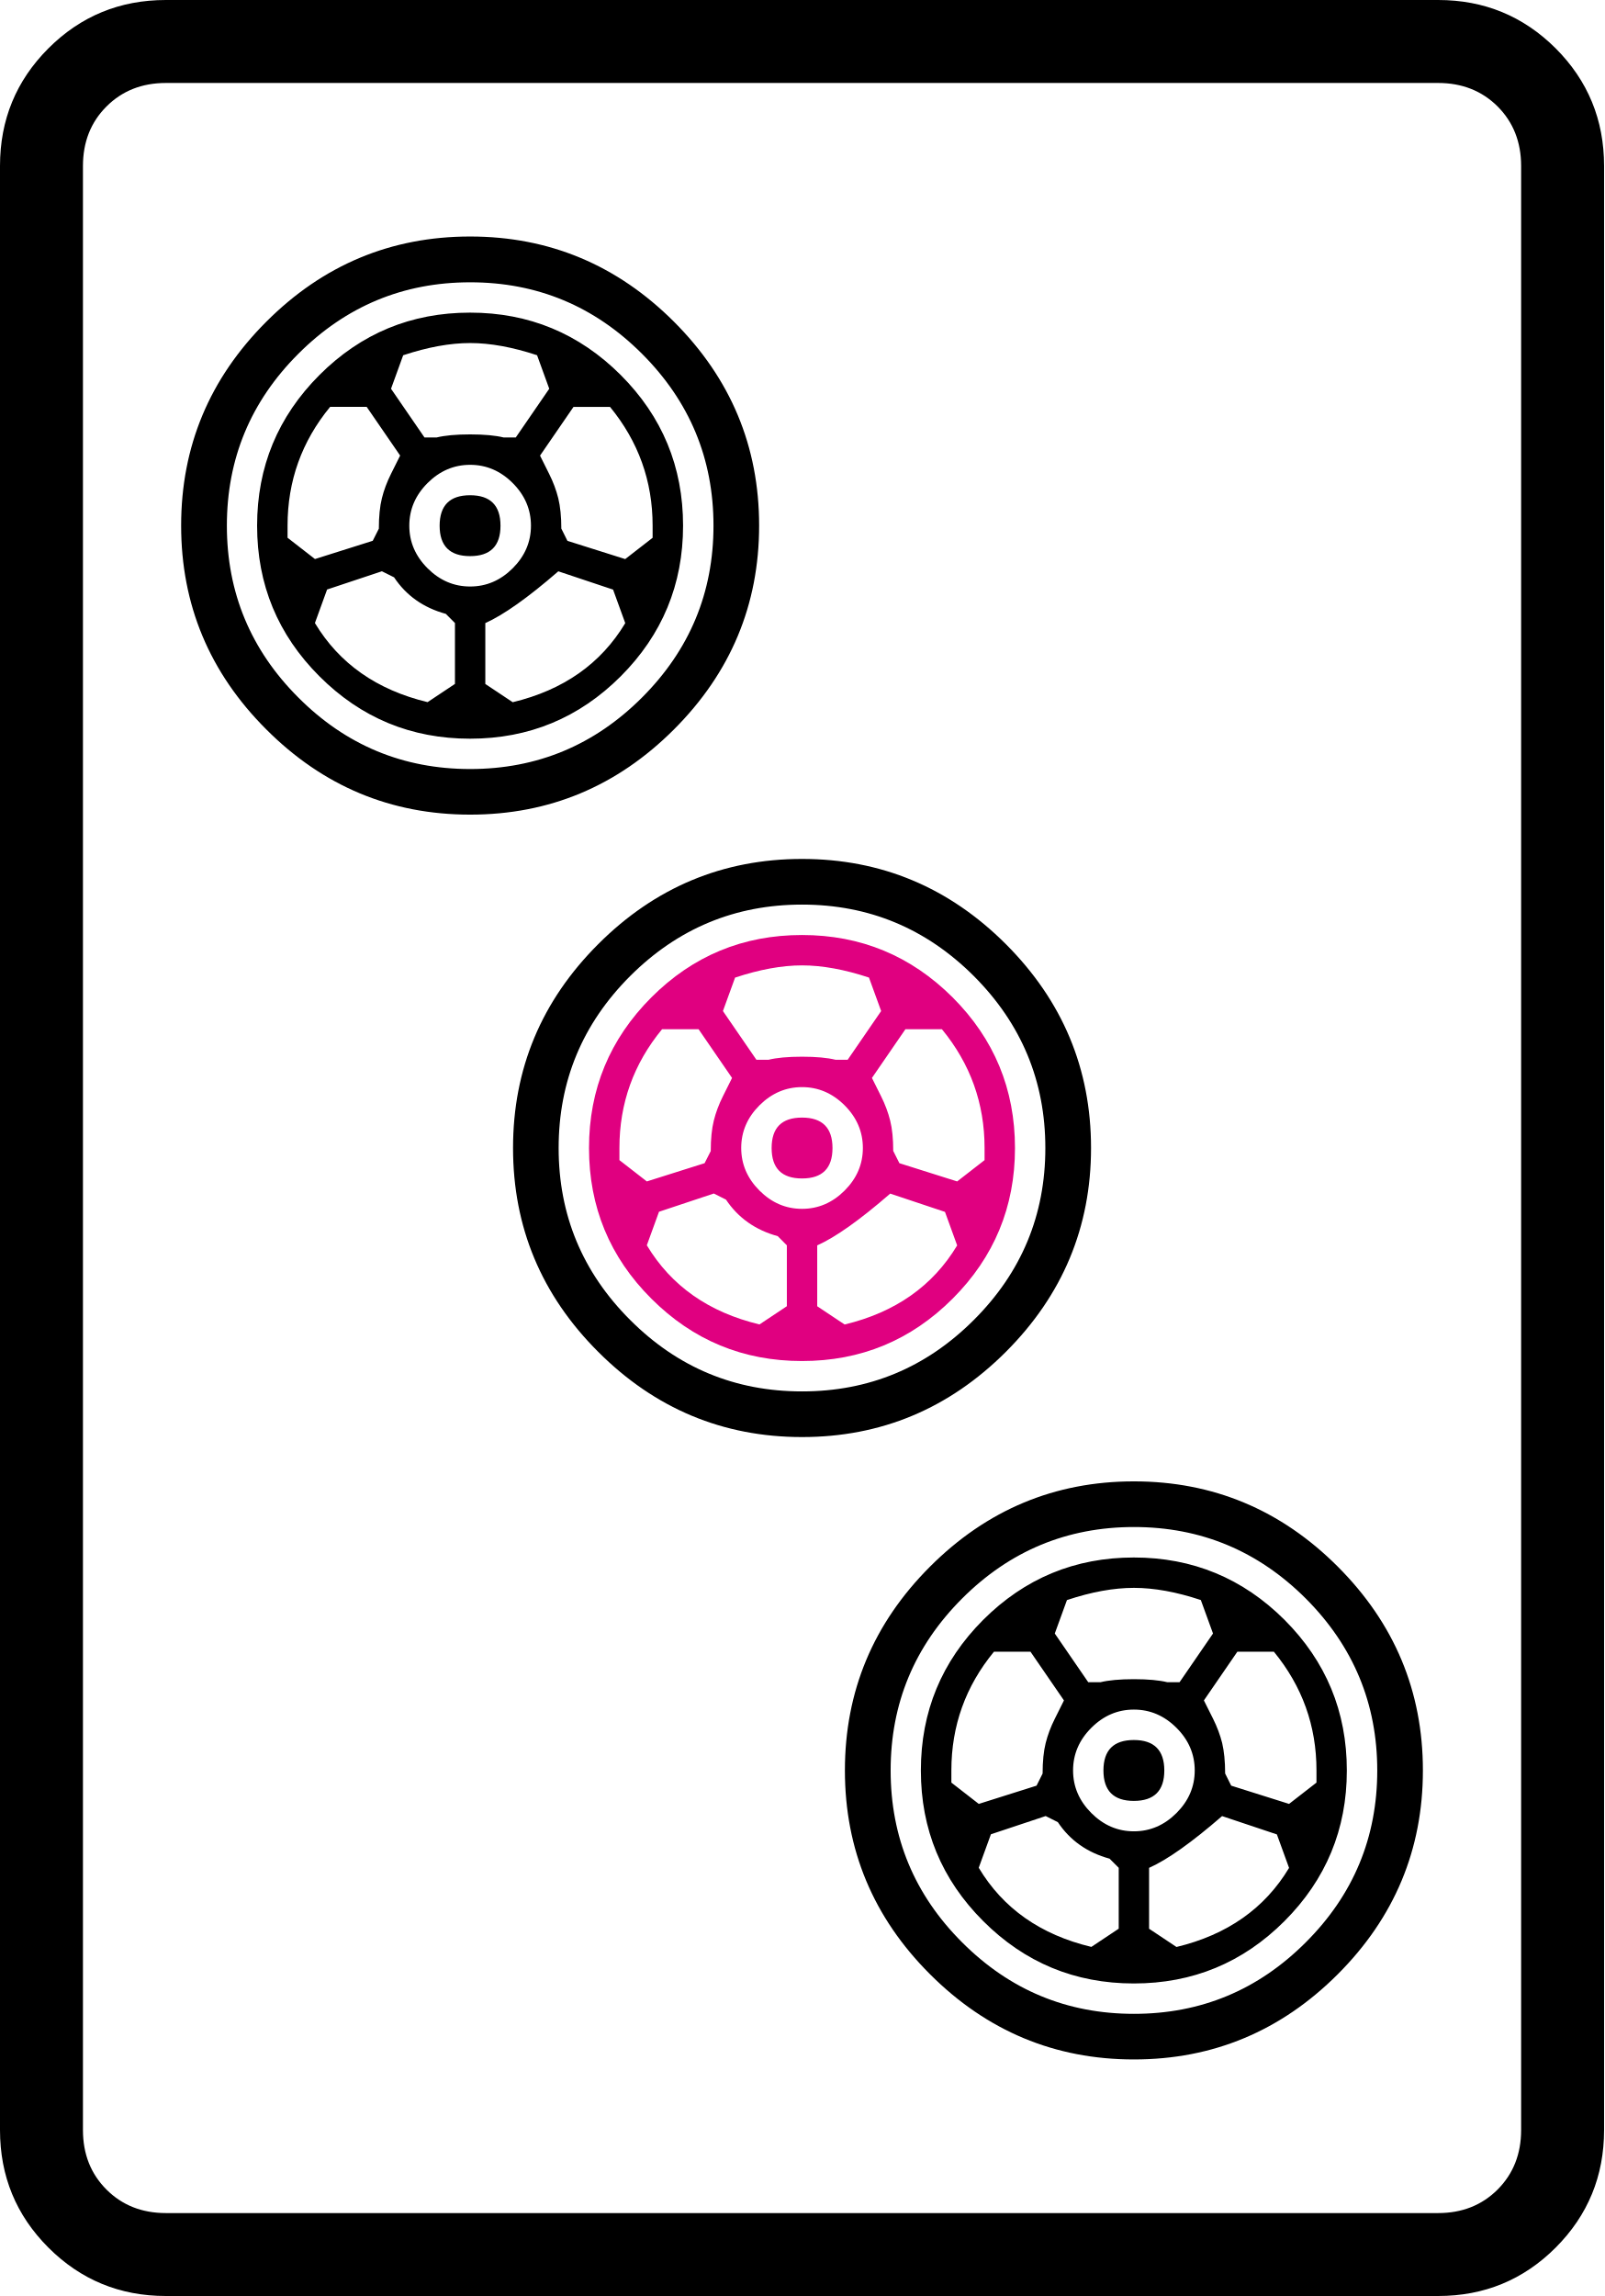
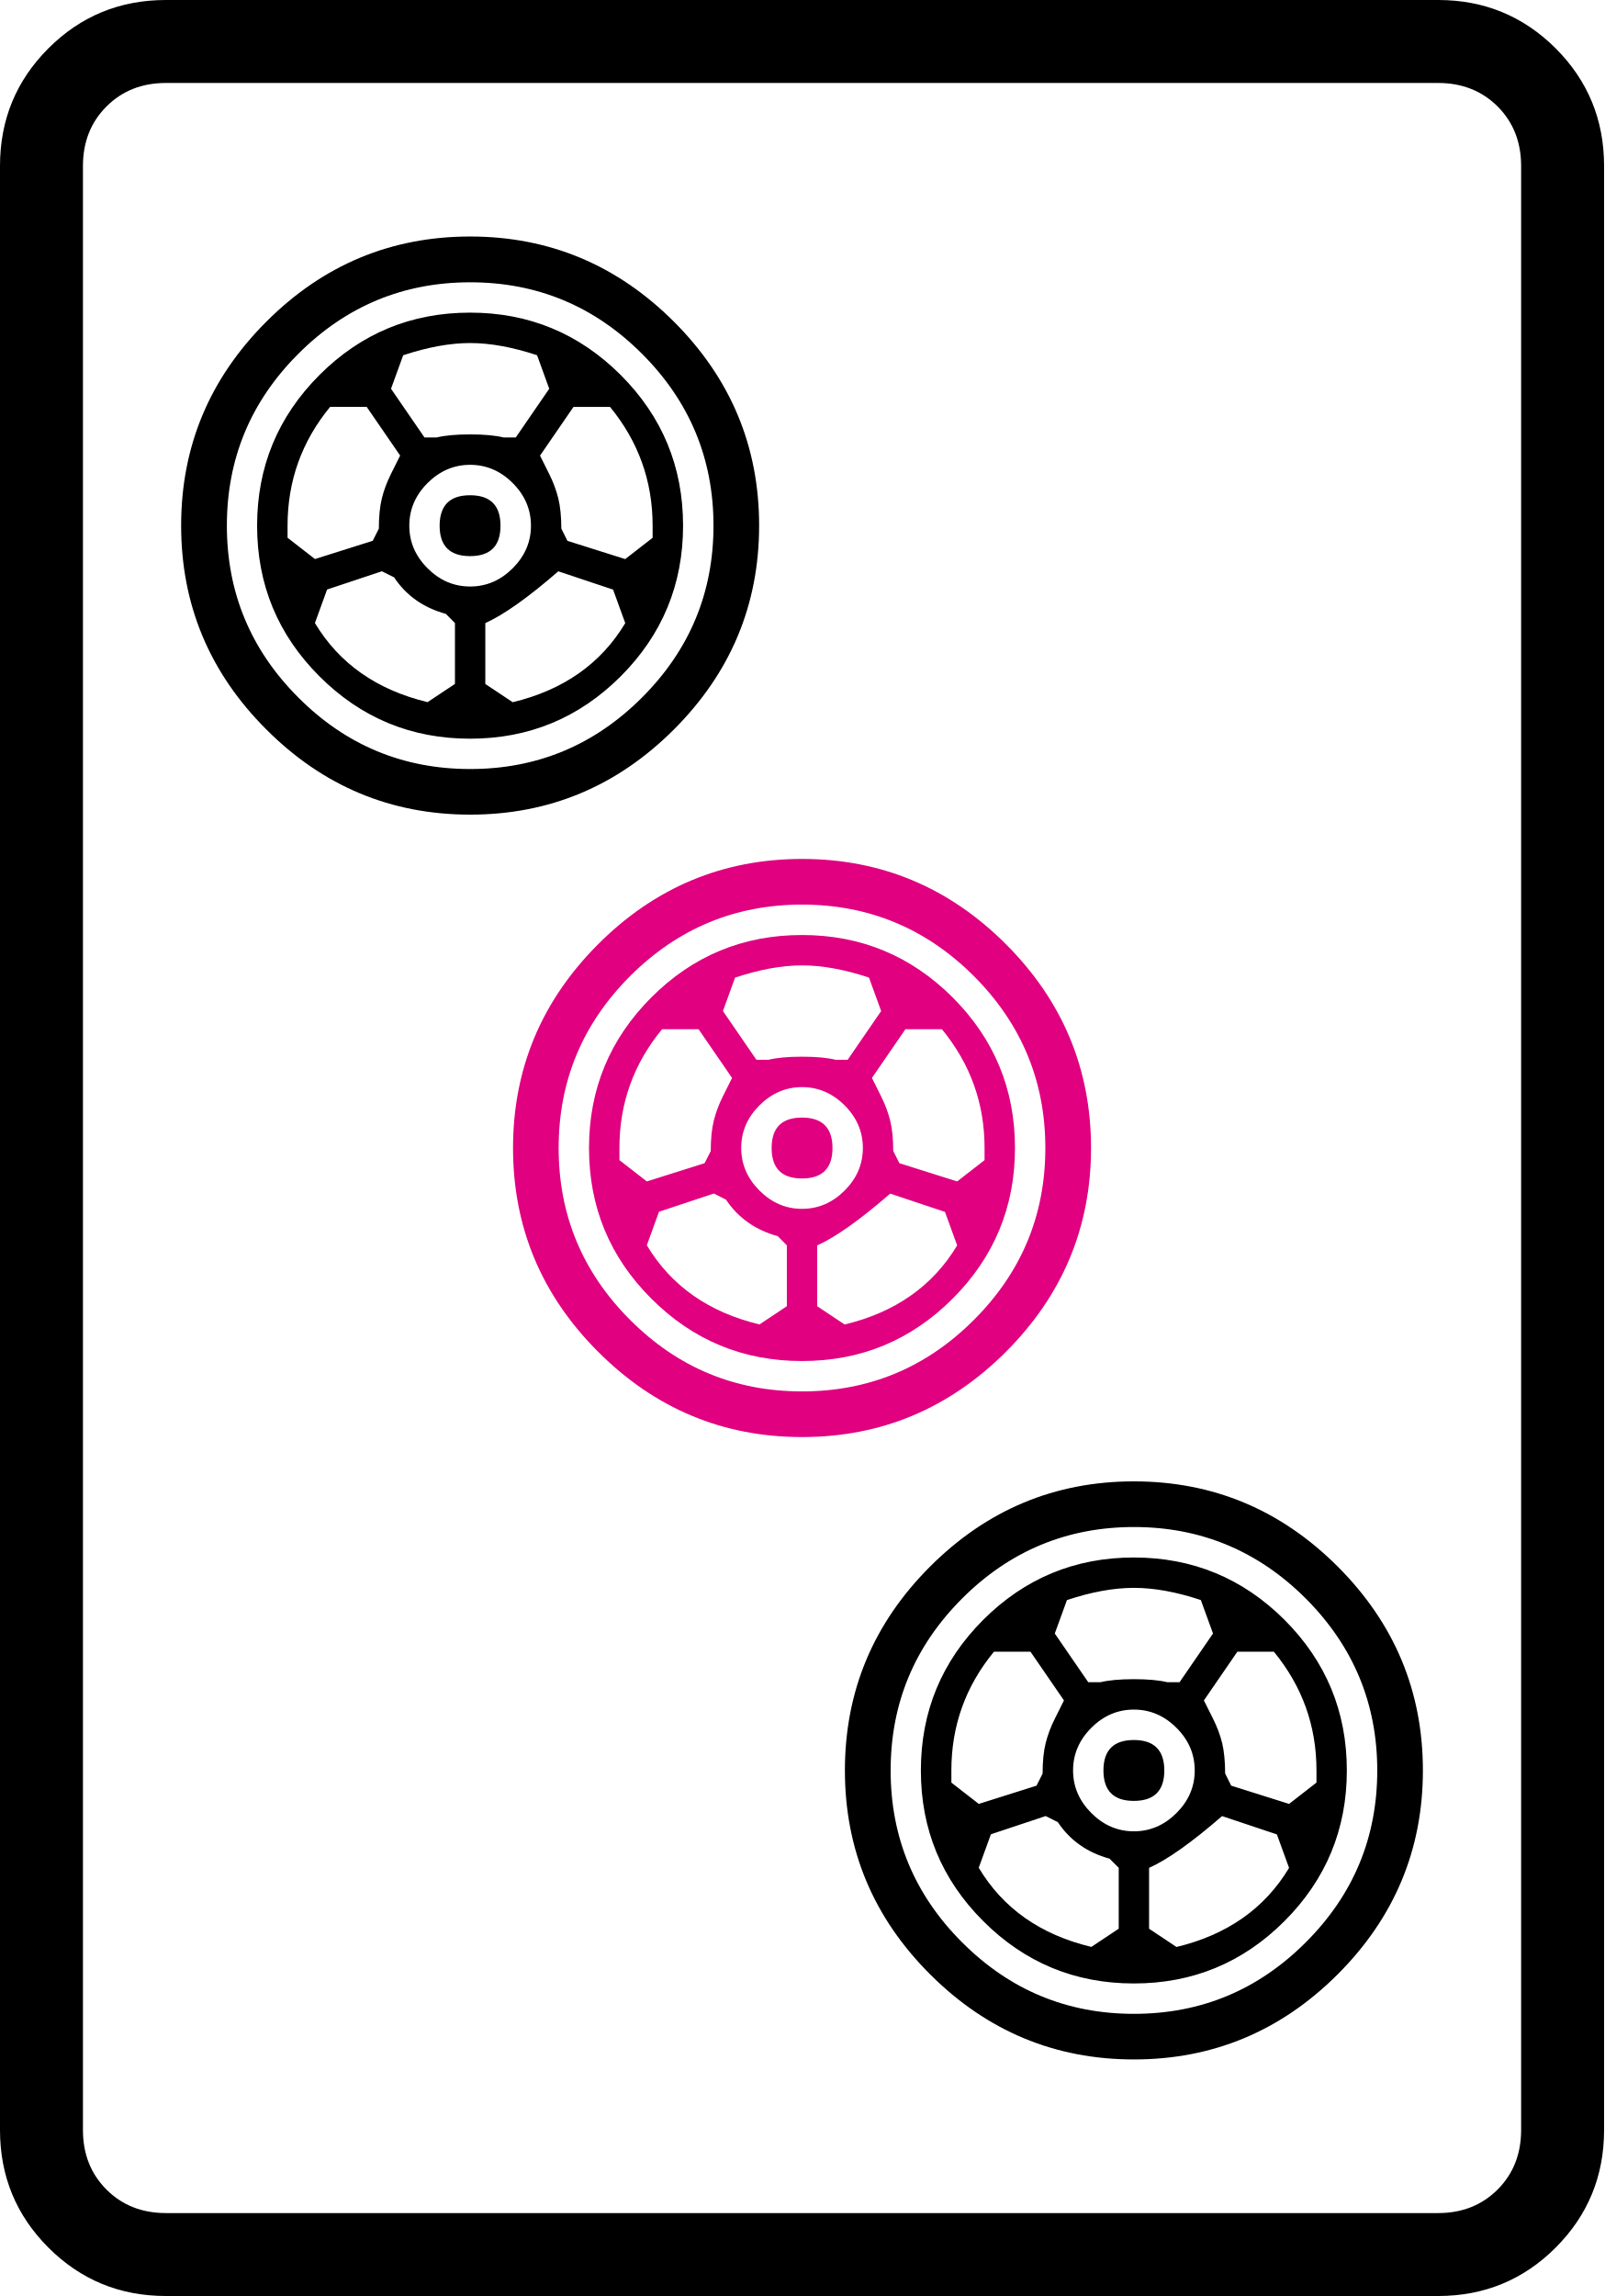
<svg xmlns="http://www.w3.org/2000/svg" version="1.1" id="图层_1" x="0px" y="0px" width="139.764" height="200" viewBox="0 0 139.764 200" enable-background="new 0 0 714 341" xml:space="preserve">
  <defs id="defs619" />
  <g transform="matrix(4.033234,0,0,4.033234,-683.6291,-611.5028)" id="g1683">
    <path id="path142" d="m 204.151,155.2 v 42.419 c 0,0.995 -0.349,1.842 -1.045,2.539 -0.697,0.697 -1.544,1.046 -2.54,1.046 h -27.483 c -0.996,0 -1.842,-0.349 -2.539,-1.046 -0.697,-0.697 -1.045,-1.544 -1.045,-2.539 V 155.2 c 0,-0.995 0.348,-1.842 1.045,-2.539 0.697,-0.697 1.543,-1.045 2.539,-1.045 h 27.483 c 0.996,0 1.842,0.349 2.54,1.045 0.696,0.697 1.045,1.544 1.045,2.539 z m -3.585,-1.792 h -27.483 c -0.518,0 -0.946,0.17 -1.284,0.508 -0.339,0.339 -0.508,0.768 -0.508,1.285 v 42.419 c 0,0.517 0.169,0.946 0.508,1.285 0.338,0.338 0.766,0.508 1.284,0.508 h 27.483 c 0.518,0 0.946,-0.17 1.285,-0.508 0.338,-0.339 0.508,-0.768 0.508,-1.285 V 155.2 c 0,-0.517 -0.17,-0.946 -0.508,-1.285 -0.339,-0.337 -0.768,-0.507 -1.285,-0.507 z" />
-     <path style="fill:#000000;stroke-width:1.1;fill-opacity:1" id="path144" d="m 191.228,172.007 c 1.226,1.226 1.84,2.694 1.84,4.403 0,1.708 -0.614,3.177 -1.84,4.403 -1.228,1.226 -2.695,1.84 -4.403,1.84 -1.708,0 -3.177,-0.614 -4.403,-1.84 -1.228,-1.226 -1.84,-2.695 -1.84,-4.403 0,-1.709 0.613,-3.177 1.84,-4.403 1.226,-1.226 2.695,-1.84 4.403,-1.84 1.708,0 3.176,0.614 4.403,1.84 z m -0.691,8.116 c 1.03,-1.028 1.544,-2.267 1.544,-3.712 0,-1.446 -0.516,-2.683 -1.544,-3.714 -1.03,-1.028 -2.267,-1.544 -3.712,-1.544 -1.445,0 -2.684,0.516 -3.714,1.544 -1.03,1.031 -1.544,2.267 -1.544,3.714 0,1.445 0.515,2.684 1.544,3.712 1.03,1.031 2.268,1.544 3.714,1.544 1.445,0 2.683,-0.514 3.712,-1.544 z" />
+     <path style="fill:#e00080;stroke-width:1;fill-opacity:1;font-variation-settings:normal;opacity:1;vector-effect:none;stroke-linecap:butt;stroke-linejoin:miter;stroke-miterlimit:4;stroke-dasharray:none;stroke-dashoffset:0;stroke-opacity:1;-inkscape-stroke:none;stop-color:#000000;stop-opacity:1" id="path144" d="m 191.228,172.007 c 1.226,1.226 1.84,2.694 1.84,4.403 0,1.708 -0.614,3.177 -1.84,4.403 -1.228,1.226 -2.695,1.84 -4.403,1.84 -1.708,0 -3.177,-0.614 -4.403,-1.84 -1.228,-1.226 -1.84,-2.695 -1.84,-4.403 0,-1.709 0.613,-3.177 1.84,-4.403 1.226,-1.226 2.695,-1.84 4.403,-1.84 1.708,0 3.176,0.614 4.403,1.84 z m -0.691,8.116 c 1.03,-1.028 1.544,-2.267 1.544,-3.712 0,-1.446 -0.516,-2.683 -1.544,-3.714 -1.03,-1.028 -2.267,-1.544 -3.712,-1.544 -1.445,0 -2.684,0.516 -3.714,1.544 -1.03,1.031 -1.544,2.267 -1.544,3.714 0,1.445 0.515,2.684 1.544,3.712 1.03,1.031 2.268,1.544 3.714,1.544 1.445,0 2.683,-0.514 3.712,-1.544 z" />
    <path style="fill:#e00080;stroke-width:1;font-variation-settings:normal;opacity:1;vector-effect:none;fill-opacity:1;stroke-linecap:butt;stroke-linejoin:miter;stroke-miterlimit:4;stroke-dasharray:none;stroke-dashoffset:0;stroke-opacity:1;-inkscape-stroke:none;stop-color:#000000;stop-opacity:1" id="path146" d="m 190.078,173.157 c 0.898,0.898 1.347,1.983 1.347,3.254 0,1.27 -0.45,2.356 -1.347,3.253 -0.899,0.899 -1.983,1.347 -3.254,1.347 -1.272,0 -2.356,-0.449 -3.254,-1.347 -0.899,-0.896 -1.347,-1.982 -1.347,-3.253 0,-1.27 0.449,-2.355 1.347,-3.254 0.898,-0.898 1.982,-1.347 3.254,-1.347 1.27,0 2.355,0.45 3.254,1.347 z m -5.225,3.319 c 0,-0.263 0.022,-0.482 0.066,-0.658 0.043,-0.174 0.109,-0.35 0.197,-0.526 0.087,-0.175 0.153,-0.306 0.197,-0.395 l -0.723,-1.052 h -0.789 c -0.615,0.746 -0.921,1.601 -0.921,2.564 v 0.263 l 0.592,0.46 1.248,-0.394 z m 1.052,3.745 0.592,-0.394 v -1.315 l -0.197,-0.198 c -0.482,-0.132 -0.854,-0.394 -1.118,-0.789 l -0.263,-0.132 -1.184,0.394 -0.263,0.724 c 0.527,0.878 1.337,1.446 2.432,1.709 z m -0.526,-7.492 -0.263,0.723 0.723,1.052 h 0.263 c 0.175,-0.043 0.416,-0.066 0.723,-0.066 0.306,0 0.548,0.023 0.723,0.066 h 0.263 l 0.723,-1.052 -0.263,-0.723 c -0.526,-0.174 -1.009,-0.263 -1.445,-0.263 -0.438,0 -0.92,0.089 -1.445,0.263 z m 2.366,4.6 c 0.263,-0.263 0.394,-0.569 0.394,-0.92 0,-0.35 -0.132,-0.658 -0.394,-0.92 -0.262,-0.262 -0.57,-0.394 -0.92,-0.394 -0.351,0 -0.657,0.132 -0.92,0.394 -0.263,0.263 -0.394,0.57 -0.394,0.92 0,0.351 0.132,0.657 0.394,0.92 0.263,0.263 0.569,0.395 0.92,0.395 0.35,0 0.657,-0.132 0.92,-0.395 z m -0.92,-1.576 c 0.437,0 0.658,0.22 0.658,0.658 0,0.438 -0.22,0.657 -0.658,0.657 -0.438,0 -0.657,-0.219 -0.657,-0.657 0,-0.439 0.218,-0.658 0.657,-0.658 z m 1.905,1.642 c -0.657,0.57 -1.183,0.943 -1.577,1.118 v 1.315 l 0.592,0.394 c 1.095,-0.263 1.905,-0.832 2.431,-1.708 l -0.263,-0.724 z m 0.066,-0.92 0.132,0.263 1.248,0.394 0.592,-0.46 v -0.263 c 0,-0.964 -0.307,-1.817 -0.921,-2.564 h -0.789 l -0.723,1.052 c 0.043,0.089 0.109,0.22 0.197,0.395 0.088,0.175 0.153,0.351 0.197,0.526 0.044,0.176 0.066,0.395 0.066,0.658 z" />
    <path style="fill:#000000;stroke-width:1.1;fill-opacity:1" id="path1" d="m 184.058,158.564 c 1.226,1.226 1.84,2.694 1.84,4.403 0,1.708 -0.614,3.177 -1.84,4.403 -1.228,1.228 -2.695,1.84 -4.403,1.84 -1.709,0 -3.178,-0.613 -4.403,-1.84 -1.228,-1.226 -1.84,-2.695 -1.84,-4.403 0,-1.709 0.613,-3.177 1.84,-4.403 1.225,-1.226 2.694,-1.84 4.403,-1.84 1.708,0 3.176,0.615 4.403,1.84 z m -0.69,8.117 c 1.03,-1.03 1.544,-2.267 1.544,-3.712 0,-1.446 -0.515,-2.683 -1.544,-3.712 -1.03,-1.03 -2.267,-1.544 -3.712,-1.544 -1.445,0 -2.684,0.516 -3.712,1.544 -1.031,1.03 -1.544,2.267 -1.544,3.712 0,1.445 0.515,2.684 1.544,3.712 1.028,1.031 2.267,1.544 3.712,1.544 1.445,0 2.683,-0.515 3.712,-1.544 z m -0.46,-6.966 c 0.898,0.898 1.347,1.983 1.347,3.254 0,1.27 -0.45,2.356 -1.347,3.254 -0.899,0.898 -1.983,1.347 -3.254,1.347 -1.272,0 -2.356,-0.449 -3.254,-1.347 -0.899,-0.898 -1.347,-1.982 -1.347,-3.254 0,-1.27 0.449,-2.355 1.347,-3.254 0.898,-0.898 1.982,-1.347 3.254,-1.347 1.27,0 2.355,0.45 3.254,1.347 z m -5.225,3.319 c 0,-0.263 0.022,-0.482 0.066,-0.658 0.043,-0.174 0.109,-0.35 0.197,-0.526 0.088,-0.175 0.154,-0.306 0.197,-0.395 l -0.723,-1.052 h -0.789 c -0.614,0.746 -0.92,1.601 -0.92,2.564 v 0.263 l 0.592,0.46 1.248,-0.394 z m 1.052,3.747 0.592,-0.394 v -1.315 l -0.197,-0.198 c -0.483,-0.132 -0.855,-0.394 -1.118,-0.789 l -0.263,-0.131 -1.184,0.394 -0.263,0.724 c 0.526,0.876 1.337,1.444 2.432,1.708 z m -0.526,-7.493 -0.263,0.724 0.723,1.052 h 0.263 c 0.175,-0.043 0.416,-0.066 0.723,-0.066 0.306,0 0.548,0.023 0.723,0.066 h 0.263 l 0.723,-1.052 -0.263,-0.724 c -0.526,-0.174 -1.009,-0.263 -1.445,-0.263 -0.438,0 -0.92,0.089 -1.445,0.263 z m 2.366,4.601 c 0.263,-0.263 0.394,-0.569 0.394,-0.92 0,-0.35 -0.132,-0.658 -0.394,-0.92 -0.263,-0.263 -0.57,-0.394 -0.92,-0.394 -0.351,0 -0.658,0.132 -0.92,0.394 -0.263,0.263 -0.394,0.57 -0.394,0.92 0,0.351 0.131,0.657 0.394,0.92 0.263,0.263 0.569,0.394 0.92,0.394 0.35,0 0.656,-0.131 0.92,-0.394 z m -0.921,-1.577 c 0.438,0 0.657,0.22 0.657,0.658 0,0.438 -0.219,0.657 -0.657,0.657 -0.438,0 -0.658,-0.219 -0.658,-0.657 0.001,-0.439 0.22,-0.658 0.658,-0.658 z m 1.906,1.643 c -0.657,0.57 -1.183,0.942 -1.577,1.118 v 1.315 l 0.592,0.394 c 1.095,-0.263 1.905,-0.832 2.431,-1.708 l -0.263,-0.724 z m 0.066,-0.921 0.131,0.263 1.248,0.394 0.592,-0.46 v -0.263 c 0,-0.963 -0.307,-1.817 -0.92,-2.564 h -0.789 l -0.723,1.052 c 0.044,0.089 0.109,0.22 0.197,0.395 0.088,0.175 0.153,0.351 0.197,0.526 0.043,0.176 0.066,0.395 0.066,0.658 z" />
    <path style="fill:#000000;stroke-width:1.1;fill-opacity:1" id="path3" d="m 198.397,185.45 c 1.226,1.226 1.84,2.694 1.84,4.403 0,1.708 -0.614,3.177 -1.84,4.403 -1.226,1.225 -2.694,1.839 -4.403,1.839 -1.708,0 -3.177,-0.614 -4.403,-1.839 -1.228,-1.226 -1.84,-2.695 -1.84,-4.403 0,-1.709 0.613,-3.177 1.84,-4.403 1.226,-1.226 2.695,-1.84 4.403,-1.84 1.709,0 3.177,0.614 4.403,1.84 z m -0.69,8.116 c 1.03,-1.028 1.544,-2.267 1.544,-3.712 0,-1.446 -0.516,-2.683 -1.544,-3.714 -1.03,-1.028 -2.267,-1.544 -3.712,-1.544 -1.445,0 -2.684,0.516 -3.712,1.544 -1.031,1.031 -1.544,2.267 -1.544,3.714 0,1.445 0.514,2.684 1.544,3.712 1.03,1.031 2.267,1.544 3.712,1.544 1.445,0 2.683,-0.514 3.712,-1.544 z m -0.46,-6.966 c 0.898,0.899 1.347,1.983 1.347,3.254 0,1.27 -0.45,2.355 -1.347,3.253 -0.899,0.899 -1.983,1.347 -3.254,1.347 -1.272,0 -2.356,-0.449 -3.254,-1.347 -0.899,-0.898 -1.347,-1.982 -1.347,-3.253 0,-1.27 0.449,-2.355 1.347,-3.254 0.898,-0.896 1.982,-1.346 3.254,-1.346 1.27,0 2.355,0.45 3.254,1.346 z m -5.225,3.32 c 0,-0.263 0.022,-0.482 0.066,-0.658 0.044,-0.174 0.109,-0.35 0.198,-0.526 0.087,-0.175 0.153,-0.306 0.197,-0.395 l -0.723,-1.052 h -0.789 c -0.614,0.746 -0.92,1.601 -0.92,2.564 v 0.263 l 0.592,0.46 1.248,-0.394 z m 1.052,3.745 0.592,-0.394 v -1.315 l -0.197,-0.197 c -0.482,-0.132 -0.855,-0.394 -1.118,-0.789 l -0.263,-0.132 -1.183,0.394 -0.263,0.723 c 0.525,0.878 1.335,1.446 2.431,1.709 z m -0.526,-7.492 -0.263,0.723 0.723,1.052 h 0.263 c 0.175,-0.043 0.416,-0.066 0.723,-0.066 0.306,0 0.548,0.023 0.723,0.066 h 0.263 l 0.723,-1.052 -0.263,-0.723 c -0.526,-0.175 -1.009,-0.263 -1.445,-0.263 -0.438,0 -0.92,0.088 -1.445,0.263 z m 2.366,4.6 c 0.263,-0.263 0.394,-0.569 0.394,-0.92 0,-0.35 -0.131,-0.658 -0.394,-0.92 -0.263,-0.263 -0.57,-0.394 -0.92,-0.394 -0.351,0 -0.657,0.131 -0.92,0.394 -0.263,0.263 -0.394,0.57 -0.394,0.92 0,0.351 0.132,0.657 0.394,0.92 0.263,0.263 0.569,0.395 0.92,0.395 0.35,0 0.657,-0.132 0.92,-0.395 z m -0.921,-1.577 c 0.437,0 0.658,0.22 0.658,0.658 0,0.438 -0.22,0.657 -0.658,0.657 -0.438,0 -0.657,-0.219 -0.657,-0.657 0,-0.438 0.219,-0.658 0.657,-0.658 z m 1.906,1.643 c -0.657,0.57 -1.183,0.943 -1.577,1.118 v 1.315 l 0.592,0.394 c 1.095,-0.263 1.906,-0.832 2.432,-1.708 l -0.263,-0.723 z m 0.066,-0.92 0.131,0.263 1.25,0.394 0.592,-0.46 v -0.263 c 0,-0.964 -0.307,-1.817 -0.92,-2.564 h -0.789 l -0.723,1.052 c 0.044,0.089 0.109,0.22 0.198,0.395 0.087,0.175 0.153,0.351 0.197,0.526 0.041,0.176 0.064,0.394 0.064,0.658 z" />
  </g>
</svg>
